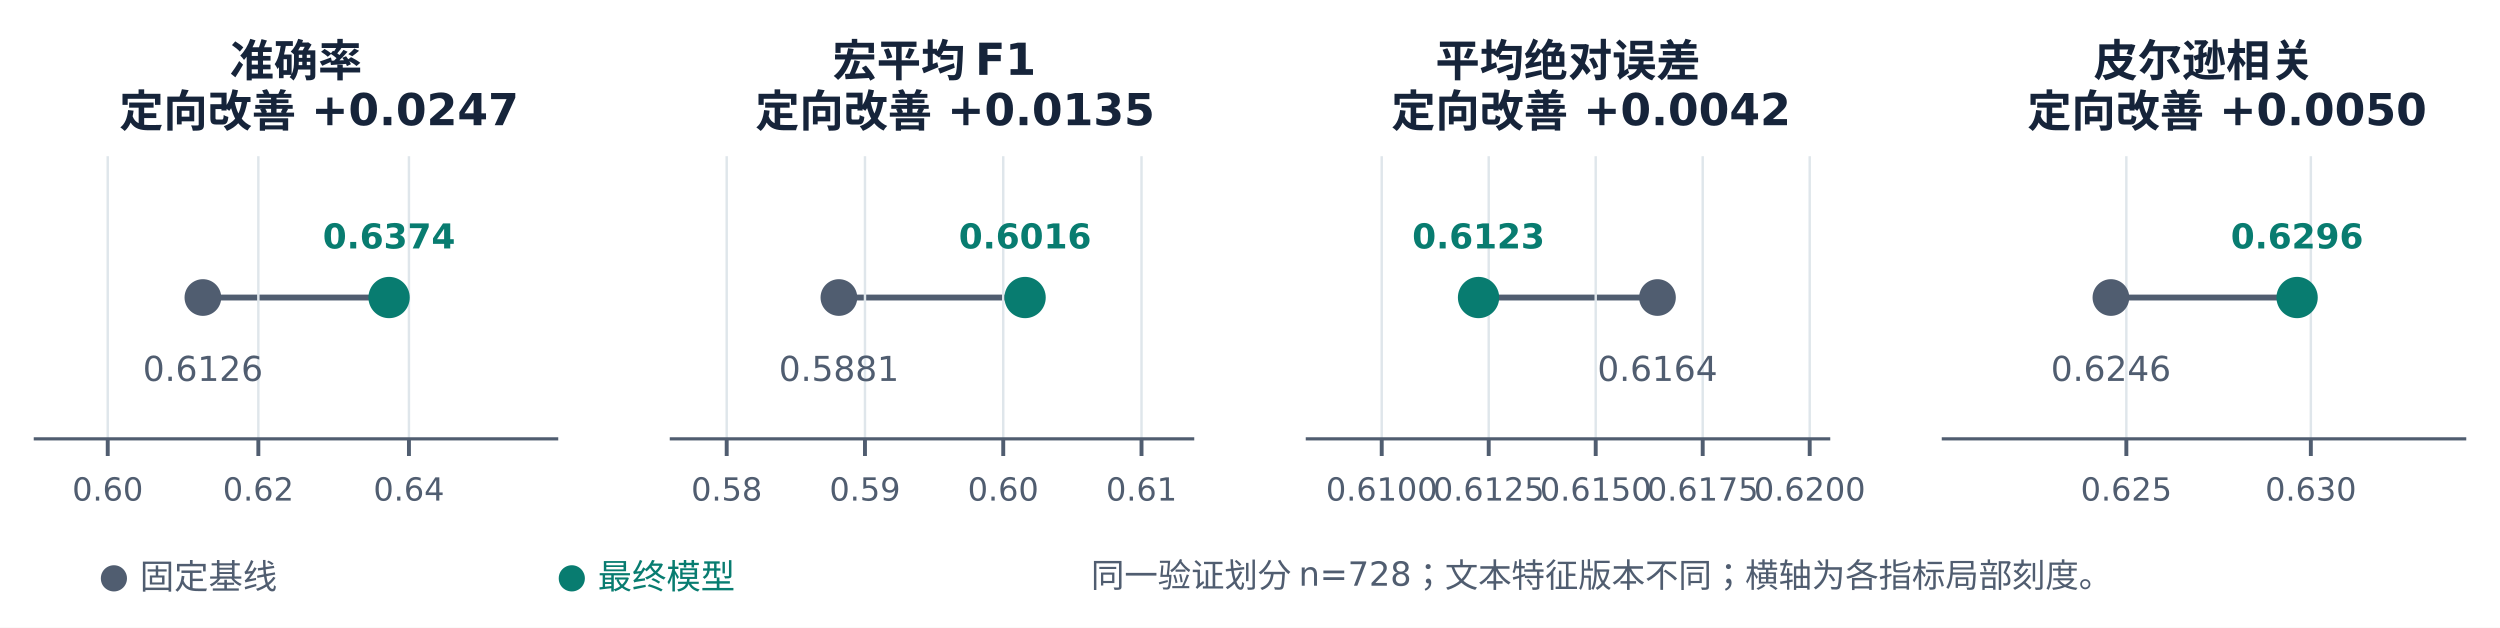
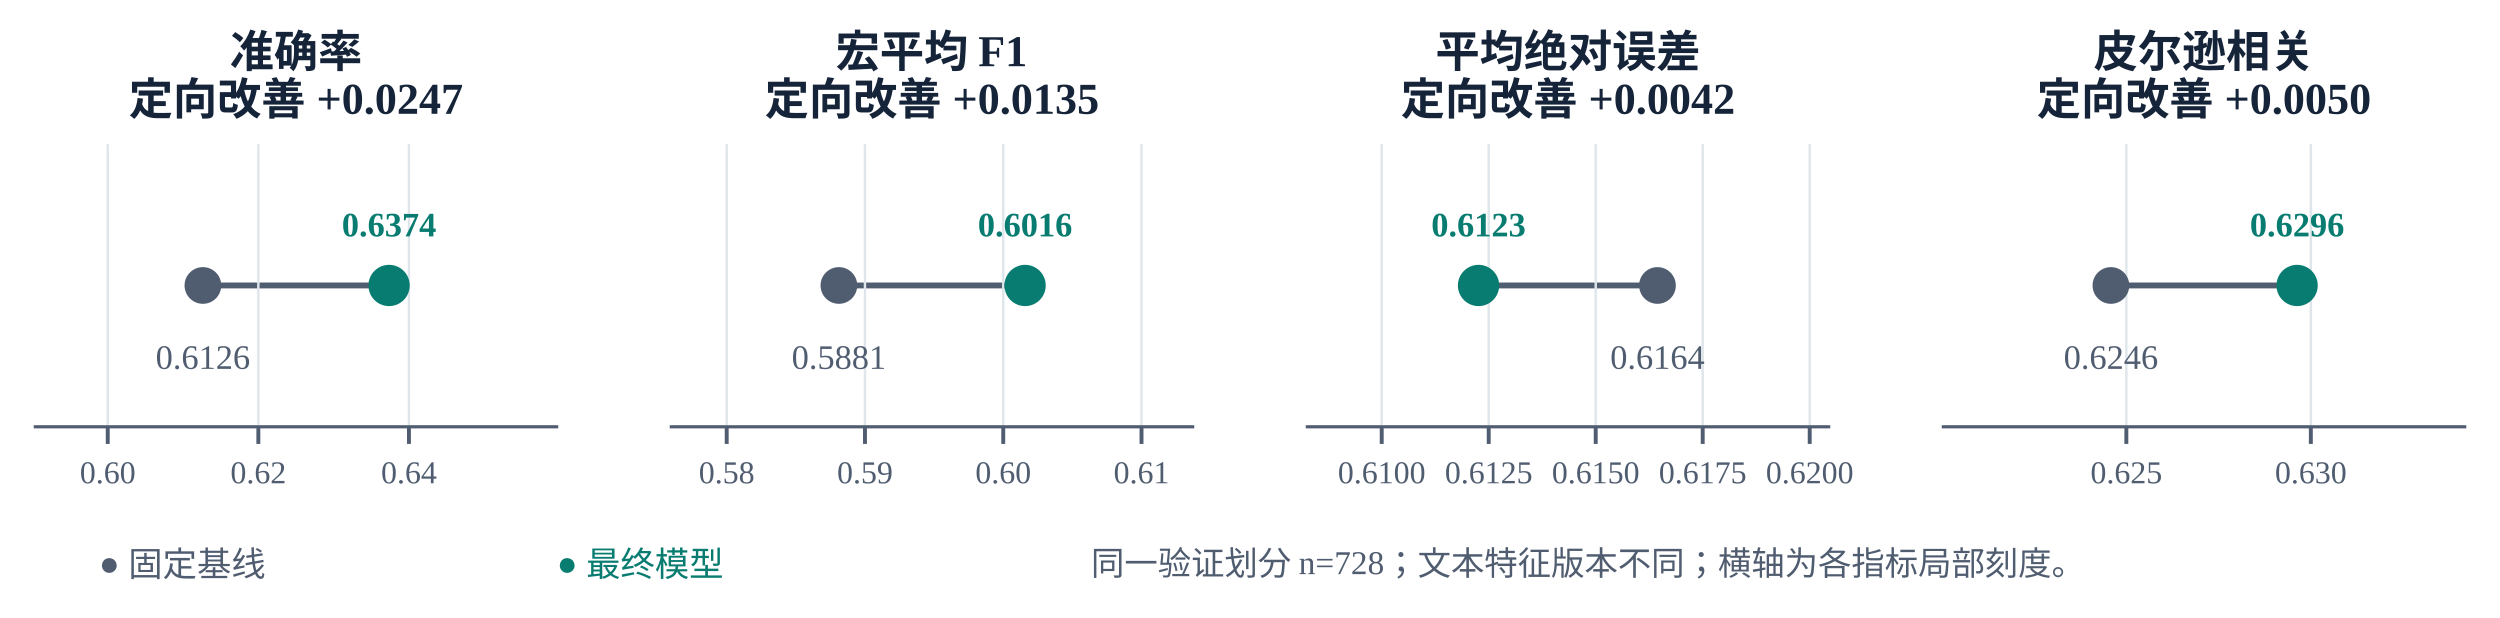
- <svg xmlns="http://www.w3.org/2000/svg" xmlns:xlink="http://www.w3.org/1999/xlink" width="509.472pt" height="127.909pt" viewBox="0 0 509.472 127.909" version="1.1">
+ <svg xmlns="http://www.w3.org/2000/svg" xmlns:xlink="http://www.w3.org/1999/xlink" width="509.472pt" height="125.912pt" viewBox="0 0 509.472 125.912" version="1.1">
  <defs>
    <style type="text/css">*{stroke-linejoin: round; stroke-linecap: butt}</style>
  </defs>
  <g id="figure_1">
    <g id="patch_1">
-       <path d="M 0 127.909 L 509.472 127.909 L 509.472 0 L 0 0 z " style="fill: #ffffff" />
+       <path d="M 0 125.912 L 509.472 125.912 L 509.472 0 L 0 0 z " style="fill: #ffffff" />
    </g>
    <g id="axes_1">
      <g id="patch_2">
-         <path d="M 7.2 89.433 L 113.439 89.433 L 113.439 31.833 L 7.2 31.833 z " style="fill: #ffffff" />
+         <path d="M 7.2 86.975 L 113.439 86.975 L 113.439 29.375 L 7.2 29.375 z " style="fill: #ffffff" />
      </g>
      <g id="line2d_1">
-         <path d="M 41.348 60.633 L 79.29 60.633 " clip-path="url(#p98c24058d7)" style="fill: none; stroke: #505d70; stroke-width: 1.2; stroke-linecap: square" />
+         <path d="M 41.348 58.175 L 79.29 58.175 " clip-path="url(#p6ba1c43efd)" style="fill: none; stroke: #505d70; stroke-width: 1.2; stroke-linecap: square" />
      </g>
      <g id="matplotlib.axis_1">
        <g id="xtick_1">
          <g id="line2d_2">
-             <path d="M 21.956 89.433 L 21.956 31.833 " clip-path="url(#p98c24058d7)" style="fill: none; stroke: #dfe6eb; stroke-width: 0.5; stroke-linecap: square" />
+             <path d="M 21.956 86.975 L 21.956 29.375 " clip-path="url(#p6ba1c43efd)" style="fill: none; stroke: #dfe6eb; stroke-width: 0.5; stroke-linecap: square" />
          </g>
          <g id="line2d_3">
            <defs>
-               <path id="m568f63916a" d="M 0 0 L 0 3.5 " style="stroke: #505d70; stroke-width: 0.8" />
+               <path id="m5e118d0ece" d="M 0 0 L 0 3.5 " style="stroke: #505d70; stroke-width: 0.8" />
            </defs>
            <g>
-               <use xlink:href="#m568f63916a" x="21.956" y="89.433" style="fill: #505d70; stroke: #505d70; stroke-width: 0.8" />
+               <use xlink:href="#m5e118d0ece" x="21.956" y="86.975" style="fill: #505d70; stroke: #505d70; stroke-width: 0.8" />
            </g>
          </g>
          <g id="text_1">
-             <text style="font-size: 6.5px; font-family: 'SimHei', 'Microsoft YaHei', 'DejaVu Sans', sans-serif; text-anchor: middle; fill: #505d70" x="21.956" y="102.019" transform="rotate(-0 21.95621 102.0187)">0.60</text>
+             <text style="fill: #505d70; font: 6.5px 'Times New Roman', 'SimHei'; text-anchor: middle" x="21.956" y="98.488" transform="rotate(-0 21.95621 98.48841)">0.60</text>
          </g>
        </g>
        <g id="xtick_2">
          <g id="line2d_4">
-             <path d="M 52.647 89.433 L 52.647 31.833 " clip-path="url(#p98c24058d7)" style="fill: none; stroke: #dfe6eb; stroke-width: 0.5; stroke-linecap: square" />
+             <path d="M 52.647 86.975 L 52.647 29.375 " clip-path="url(#p6ba1c43efd)" style="fill: none; stroke: #dfe6eb; stroke-width: 0.5; stroke-linecap: square" />
          </g>
          <g id="line2d_5">
            <g>
-               <use xlink:href="#m568f63916a" x="52.647" y="89.433" style="fill: #505d70; stroke: #505d70; stroke-width: 0.8" />
+               <use xlink:href="#m5e118d0ece" x="52.647" y="86.975" style="fill: #505d70; stroke: #505d70; stroke-width: 0.8" />
            </g>
          </g>
          <g id="text_2">
-             <text style="font-size: 6.5px; font-family: 'SimHei', 'Microsoft YaHei', 'DejaVu Sans', sans-serif; text-anchor: middle; fill: #505d70" x="52.647" y="102.019" transform="rotate(-0 52.64691 102.0187)">0.62</text>
+             <text style="fill: #505d70; font: 6.5px 'Times New Roman', 'SimHei'; text-anchor: middle" x="52.647" y="98.488" transform="rotate(-0 52.64691 98.48841)">0.62</text>
          </g>
        </g>
        <g id="xtick_3">
          <g id="line2d_6">
-             <path d="M 83.338 89.433 L 83.338 31.833 " clip-path="url(#p98c24058d7)" style="fill: none; stroke: #dfe6eb; stroke-width: 0.5; stroke-linecap: square" />
+             <path d="M 83.338 86.975 L 83.338 29.375 " clip-path="url(#p6ba1c43efd)" style="fill: none; stroke: #dfe6eb; stroke-width: 0.5; stroke-linecap: square" />
          </g>
          <g id="line2d_7">
            <g>
-               <use xlink:href="#m568f63916a" x="83.338" y="89.433" style="fill: #505d70; stroke: #505d70; stroke-width: 0.8" />
+               <use xlink:href="#m5e118d0ece" x="83.338" y="86.975" style="fill: #505d70; stroke: #505d70; stroke-width: 0.8" />
            </g>
          </g>
          <g id="text_3">
-             <text style="font-size: 6.5px; font-family: 'SimHei', 'Microsoft YaHei', 'DejaVu Sans', sans-serif; text-anchor: middle; fill: #505d70" x="83.338" y="102.019" transform="rotate(-0 83.33762 102.0187)">0.64</text>
+             <text style="fill: #505d70; font: 6.5px 'Times New Roman', 'SimHei'; text-anchor: middle" x="83.338" y="98.488" transform="rotate(-0 83.33762 98.48841)">0.64</text>
          </g>
        </g>
      </g>
      <g id="matplotlib.axis_2" />
      <g id="PathCollection_1">
-         <path d="M 41.348 63.873 C 42.207 63.873 43.032 63.532 43.639 62.924 C 44.247 62.316 44.589 61.492 44.589 60.633 C 44.589 59.773 44.247 58.949 43.639 58.342 C 43.032 57.734 42.207 57.392 41.348 57.392 C 40.489 57.392 39.664 57.734 39.057 58.342 C 38.449 58.949 38.108 59.773 38.108 60.633 C 38.108 61.492 38.449 62.316 39.057 62.924 C 39.664 63.532 40.489 63.873 41.348 63.873 z " clip-path="url(#p98c24058d7)" style="fill: #505d70; stroke: #505d70" />
-         <path d="M 79.29 64.341 C 80.274 64.341 81.217 63.95 81.913 63.255 C 82.608 62.559 82.999 61.616 82.999 60.633 C 82.999 59.649 82.608 58.706 81.913 58.011 C 81.217 57.315 80.274 56.925 79.29 56.925 C 78.307 56.925 77.364 57.315 76.668 58.011 C 75.973 58.706 75.582 59.649 75.582 60.633 C 75.582 61.616 75.973 62.559 76.668 63.255 C 77.364 63.95 78.307 64.341 79.29 64.341 z " clip-path="url(#p98c24058d7)" style="fill: #087c70; stroke: #087c70" />
+         <path d="M 41.348 61.415 C 42.207 61.415 43.032 61.074 43.639 60.466 C 44.247 59.859 44.589 59.034 44.589 58.175 C 44.589 57.316 44.247 56.491 43.639 55.884 C 43.032 55.276 42.207 54.935 41.348 54.935 C 40.489 54.935 39.664 55.276 39.057 55.884 C 38.449 56.491 38.108 57.316 38.108 58.175 C 38.108 59.034 38.449 59.859 39.057 60.466 C 39.664 61.074 40.489 61.415 41.348 61.415 z " clip-path="url(#p6ba1c43efd)" style="fill: #505d70; stroke: #505d70" />
+         <path d="M 79.29 61.883 C 80.274 61.883 81.217 61.492 81.913 60.797 C 82.608 60.102 82.999 59.158 82.999 58.175 C 82.999 57.192 82.608 56.248 81.913 55.553 C 81.217 54.858 80.274 54.467 79.29 54.467 C 78.307 54.467 77.364 54.858 76.668 55.553 C 75.973 56.248 75.582 57.192 75.582 58.175 C 75.582 59.158 75.973 60.102 76.668 60.797 C 77.364 61.492 78.307 61.883 79.29 61.883 z " clip-path="url(#p6ba1c43efd)" style="fill: #087c70; stroke: #087c70" />
      </g>
      <g id="patch_3">
-         <path d="M 7.2 89.433 L 113.439 89.433 " style="fill: none; stroke: #505d70; stroke-width: 0.65; stroke-linejoin: miter; stroke-linecap: square" />
+         <path d="M 7.2 86.975 L 113.439 86.975 " style="fill: none; stroke: #505d70; stroke-width: 0.65; stroke-linejoin: miter; stroke-linecap: square" />
      </g>
      <g id="text_4">
-         <text style="font-size: 7px; font-family: 'SimHei', 'Microsoft YaHei', 'DejaVu Sans', sans-serif; text-anchor: middle; fill: #505d70" x="41.348" y="77.633" transform="rotate(-0 41.34813 77.63281)">0.6126</text>
+         <text style="fill: #505d70; font: 7px 'Times New Roman', 'SimHei'; text-anchor: middle" x="41.348" y="75.175" transform="rotate(-0 41.34813 75.17497)">0.6126</text>
      </g>
      <g id="text_5">
-         <text style="font-weight: 700; font-size: 7px; font-family: 'SimHei', 'Microsoft YaHei', 'DejaVu Sans', sans-serif; text-anchor: middle; fill: #087c70" x="79.29" y="50.633" transform="rotate(-0 79.2905 50.63281)">0.6374</text>
+         <text style="fill: #087c70; font: 700 7px 'Times New Roman', 'SimHei'; text-anchor: middle" x="79.29" y="48.175" transform="rotate(-0 79.2905 48.17497)">0.6374</text>
      </g>
      <g id="text_6">
-         <text style="font-weight: 600; font-size: 9px; font-family: 'SimHei', 'Microsoft YaHei', 'DejaVu Sans', sans-serif; fill: #16243a" transform="translate(46.81931 15.56719)">准确率</text>
-         <text style="font-weight: 600; font-size: 9px; font-family: 'SimHei', 'Microsoft YaHei', 'DejaVu Sans', sans-serif; fill: #16243a" transform="translate(24.31931 25.83281)">定向改善 +0.0247</text>
+         <text style="fill: #16243a; font: 600 9px 'Times New Roman', 'SimHei'" transform="translate(46.81931 13.67719)">准确率</text>
+         <text style="fill: #16243a; font: 600 9px 'Times New Roman', 'SimHei'" transform="translate(26.25502 23.37497)">定向改善 +0.0247</text>
      </g>
    </g>
    <g id="axes_2">
      <g id="patch_4">
-         <path d="M 136.811 89.433 L 243.05 89.433 L 243.05 31.833 L 136.811 31.833 z " style="fill: #ffffff" />
+         <path d="M 136.811 86.975 L 243.05 86.975 L 243.05 29.375 L 136.811 29.375 z " style="fill: #ffffff" />
      </g>
      <g id="line2d_8">
-         <path d="M 170.959 60.633 L 208.902 60.633 " clip-path="url(#pc2d21240e8)" style="fill: none; stroke: #505d70; stroke-width: 1.2; stroke-linecap: square" />
+         <path d="M 170.959 58.175 L 208.902 58.175 " clip-path="url(#p8b404e1710)" style="fill: none; stroke: #505d70; stroke-width: 1.2; stroke-linecap: square" />
      </g>
      <g id="matplotlib.axis_3">
        <g id="xtick_4">
          <g id="line2d_9">
-             <path d="M 148.093 89.433 L 148.093 31.833 " clip-path="url(#pc2d21240e8)" style="fill: none; stroke: #dfe6eb; stroke-width: 0.5; stroke-linecap: square" />
+             <path d="M 148.093 86.975 L 148.093 29.375 " clip-path="url(#p8b404e1710)" style="fill: none; stroke: #dfe6eb; stroke-width: 0.5; stroke-linecap: square" />
          </g>
          <g id="line2d_10">
            <g>
-               <use xlink:href="#m568f63916a" x="148.093" y="89.433" style="fill: #505d70; stroke: #505d70; stroke-width: 0.8" />
+               <use xlink:href="#m5e118d0ece" x="148.093" y="86.975" style="fill: #505d70; stroke: #505d70; stroke-width: 0.8" />
            </g>
          </g>
          <g id="text_7">
-             <text style="font-size: 6.5px; font-family: 'SimHei', 'Microsoft YaHei', 'DejaVu Sans', sans-serif; text-anchor: middle; fill: #505d70" x="148.093" y="102.019" transform="rotate(-0 148.0929 102.0187)">0.58</text>
+             <text style="fill: #505d70; font: 6.5px 'Times New Roman', 'SimHei'; text-anchor: middle" x="148.093" y="98.488" transform="rotate(-0 148.0929 98.48841)">0.58</text>
          </g>
        </g>
        <g id="xtick_5">
          <g id="line2d_11">
-             <path d="M 176.271 89.433 L 176.271 31.833 " clip-path="url(#pc2d21240e8)" style="fill: none; stroke: #dfe6eb; stroke-width: 0.5; stroke-linecap: square" />
+             <path d="M 176.271 86.975 L 176.271 29.375 " clip-path="url(#p8b404e1710)" style="fill: none; stroke: #dfe6eb; stroke-width: 0.5; stroke-linecap: square" />
          </g>
          <g id="line2d_12">
            <g>
-               <use xlink:href="#m568f63916a" x="176.271" y="89.433" style="fill: #505d70; stroke: #505d70; stroke-width: 0.8" />
+               <use xlink:href="#m5e118d0ece" x="176.271" y="86.975" style="fill: #505d70; stroke: #505d70; stroke-width: 0.8" />
            </g>
          </g>
          <g id="text_8">
-             <text style="font-size: 6.5px; font-family: 'SimHei', 'Microsoft YaHei', 'DejaVu Sans', sans-serif; text-anchor: middle; fill: #505d70" x="176.271" y="102.019" transform="rotate(-0 176.2708 102.0187)">0.59</text>
+             <text style="fill: #505d70; font: 6.5px 'Times New Roman', 'SimHei'; text-anchor: middle" x="176.271" y="98.488" transform="rotate(-0 176.2708 98.48841)">0.59</text>
          </g>
        </g>
        <g id="xtick_6">
          <g id="line2d_13">
-             <path d="M 204.449 89.433 L 204.449 31.833 " clip-path="url(#pc2d21240e8)" style="fill: none; stroke: #dfe6eb; stroke-width: 0.5; stroke-linecap: square" />
+             <path d="M 204.449 86.975 L 204.449 29.375 " clip-path="url(#p8b404e1710)" style="fill: none; stroke: #dfe6eb; stroke-width: 0.5; stroke-linecap: square" />
          </g>
          <g id="line2d_14">
            <g>
-               <use xlink:href="#m568f63916a" x="204.449" y="89.433" style="fill: #505d70; stroke: #505d70; stroke-width: 0.8" />
+               <use xlink:href="#m5e118d0ece" x="204.449" y="86.975" style="fill: #505d70; stroke: #505d70; stroke-width: 0.8" />
            </g>
          </g>
          <g id="text_9">
-             <text style="font-size: 6.5px; font-family: 'SimHei', 'Microsoft YaHei', 'DejaVu Sans', sans-serif; text-anchor: middle; fill: #505d70" x="204.449" y="102.019" transform="rotate(-0 204.4487 102.0187)">0.60</text>
+             <text style="fill: #505d70; font: 6.5px 'Times New Roman', 'SimHei'; text-anchor: middle" x="204.449" y="98.488" transform="rotate(-0 204.4487 98.48841)">0.60</text>
          </g>
        </g>
        <g id="xtick_7">
          <g id="line2d_15">
-             <path d="M 232.627 89.433 L 232.627 31.833 " clip-path="url(#pc2d21240e8)" style="fill: none; stroke: #dfe6eb; stroke-width: 0.5; stroke-linecap: square" />
+             <path d="M 232.627 86.975 L 232.627 29.375 " clip-path="url(#p8b404e1710)" style="fill: none; stroke: #dfe6eb; stroke-width: 0.5; stroke-linecap: square" />
          </g>
          <g id="line2d_16">
            <g>
-               <use xlink:href="#m568f63916a" x="232.627" y="89.433" style="fill: #505d70; stroke: #505d70; stroke-width: 0.8" />
+               <use xlink:href="#m5e118d0ece" x="232.627" y="86.975" style="fill: #505d70; stroke: #505d70; stroke-width: 0.8" />
            </g>
          </g>
          <g id="text_10">
-             <text style="font-size: 6.5px; font-family: 'SimHei', 'Microsoft YaHei', 'DejaVu Sans', sans-serif; text-anchor: middle; fill: #505d70" x="232.627" y="102.019" transform="rotate(-0 232.6266 102.0187)">0.61</text>
+             <text style="fill: #505d70; font: 6.5px 'Times New Roman', 'SimHei'; text-anchor: middle" x="232.627" y="98.488" transform="rotate(-0 232.6266 98.48841)">0.61</text>
          </g>
        </g>
      </g>
      <g id="matplotlib.axis_4" />
      <g id="PathCollection_2">
-         <path d="M 170.959 63.873 C 171.819 63.873 172.643 63.532 173.251 62.924 C 173.858 62.316 174.2 61.492 174.2 60.633 C 174.2 59.773 173.858 58.949 173.251 58.342 C 172.643 57.734 171.819 57.392 170.959 57.392 C 170.1 57.392 169.276 57.734 168.668 58.342 C 168.06 58.949 167.719 59.773 167.719 60.633 C 167.719 61.492 168.06 62.316 168.668 62.924 C 169.276 63.532 170.1 63.873 170.959 63.873 z " clip-path="url(#pc2d21240e8)" style="fill: #505d70; stroke: #505d70" />
-         <path d="M 208.902 64.341 C 209.885 64.341 210.828 63.95 211.524 63.255 C 212.219 62.559 212.61 61.616 212.61 60.633 C 212.61 59.649 212.219 58.706 211.524 58.011 C 210.828 57.315 209.885 56.925 208.902 56.925 C 207.918 56.925 206.975 57.315 206.28 58.011 C 205.584 58.706 205.194 59.649 205.194 60.633 C 205.194 61.616 205.584 62.559 206.28 63.255 C 206.975 63.95 207.918 64.341 208.902 64.341 z " clip-path="url(#pc2d21240e8)" style="fill: #087c70; stroke: #087c70" />
+         <path d="M 170.959 61.415 C 171.819 61.415 172.643 61.074 173.251 60.466 C 173.858 59.859 174.2 59.034 174.2 58.175 C 174.2 57.316 173.858 56.491 173.251 55.884 C 172.643 55.276 171.819 54.935 170.959 54.935 C 170.1 54.935 169.276 55.276 168.668 55.884 C 168.06 56.491 167.719 57.316 167.719 58.175 C 167.719 59.034 168.06 59.859 168.668 60.466 C 169.276 61.074 170.1 61.415 170.959 61.415 z " clip-path="url(#p8b404e1710)" style="fill: #505d70; stroke: #505d70" />
+         <path d="M 208.902 61.883 C 209.885 61.883 210.828 61.492 211.524 60.797 C 212.219 60.102 212.61 59.158 212.61 58.175 C 212.61 57.192 212.219 56.248 211.524 55.553 C 210.828 54.858 209.885 54.467 208.902 54.467 C 207.918 54.467 206.975 54.858 206.28 55.553 C 205.584 56.248 205.194 57.192 205.194 58.175 C 205.194 59.158 205.584 60.102 206.28 60.797 C 206.975 61.492 207.918 61.883 208.902 61.883 z " clip-path="url(#p8b404e1710)" style="fill: #087c70; stroke: #087c70" />
      </g>
      <g id="patch_5">
-         <path d="M 136.811 89.433 L 243.05 89.433 " style="fill: none; stroke: #505d70; stroke-width: 0.65; stroke-linejoin: miter; stroke-linecap: square" />
+         <path d="M 136.811 86.975 L 243.05 86.975 " style="fill: none; stroke: #505d70; stroke-width: 0.65; stroke-linejoin: miter; stroke-linecap: square" />
      </g>
      <g id="text_11">
-         <text style="font-size: 7px; font-family: 'SimHei', 'Microsoft YaHei', 'DejaVu Sans', sans-serif; text-anchor: middle; fill: #505d70" x="170.959" y="77.633" transform="rotate(-0 170.9593 77.63281)">0.5881</text>
+         <text style="fill: #505d70; font: 7px 'Times New Roman', 'SimHei'; text-anchor: middle" x="170.959" y="75.175" transform="rotate(-0 170.9593 75.17497)">0.5881</text>
      </g>
      <g id="text_12">
-         <text style="font-weight: 700; font-size: 7px; font-family: 'SimHei', 'Microsoft YaHei', 'DejaVu Sans', sans-serif; text-anchor: middle; fill: #087c70" x="208.902" y="50.633" transform="rotate(-0 208.9016 50.63281)">0.6016</text>
+         <text style="fill: #087c70; font: 700 7px 'Times New Roman', 'SimHei'; text-anchor: middle" x="208.902" y="48.175" transform="rotate(-0 208.9016 48.17497)">0.6016</text>
      </g>
      <g id="text_13">
-         <text style="font-weight: 600; font-size: 9px; font-family: 'SimHei', 'Microsoft YaHei', 'DejaVu Sans', sans-serif; fill: #16243a" transform="translate(169.6804 15.56719)">宏平均 F1</text>
-         <text style="font-weight: 600; font-size: 9px; font-family: 'SimHei', 'Microsoft YaHei', 'DejaVu Sans', sans-serif; fill: #16243a" transform="translate(153.9304 25.83281)">定向改善 +0.0135</text>
+         <text style="fill: #16243a; font: 600 9px 'Times New Roman', 'SimHei'" transform="translate(170.3069 13.67719)">宏平均 F1</text>
+         <text style="fill: #16243a; font: 600 9px 'Times New Roman', 'SimHei'" transform="translate(155.8661 23.37497)">定向改善 +0.0135</text>
      </g>
    </g>
    <g id="axes_3">
      <g id="patch_6">
-         <path d="M 266.422 89.433 L 372.661 89.433 L 372.661 31.833 L 266.422 31.833 z " style="fill: #ffffff" />
+         <path d="M 266.422 86.975 L 372.661 86.975 L 372.661 29.375 L 266.422 29.375 z " style="fill: #ffffff" />
      </g>
      <g id="line2d_17">
-         <path d="M 337.773 60.633 L 301.31 60.633 " clip-path="url(#p12ac90366c)" style="fill: none; stroke: #505d70; stroke-width: 1.2; stroke-linecap: square" />
+         <path d="M 337.773 58.175 L 301.31 58.175 " clip-path="url(#pc5a9b4fb50)" style="fill: none; stroke: #505d70; stroke-width: 1.2; stroke-linecap: square" />
      </g>
      <g id="matplotlib.axis_5">
        <g id="xtick_8">
          <g id="line2d_18">
-             <path d="M 281.579 89.433 L 281.579 31.833 " clip-path="url(#p12ac90366c)" style="fill: none; stroke: #dfe6eb; stroke-width: 0.5; stroke-linecap: square" />
+             <path d="M 281.579 86.975 L 281.579 29.375 " clip-path="url(#pc5a9b4fb50)" style="fill: none; stroke: #dfe6eb; stroke-width: 0.5; stroke-linecap: square" />
          </g>
          <g id="line2d_19">
            <g>
-               <use xlink:href="#m568f63916a" x="281.579" y="89.433" style="fill: #505d70; stroke: #505d70; stroke-width: 0.8" />
+               <use xlink:href="#m5e118d0ece" x="281.579" y="86.975" style="fill: #505d70; stroke: #505d70; stroke-width: 0.8" />
            </g>
          </g>
          <g id="text_14">
-             <text style="font-size: 6.5px; font-family: 'SimHei', 'Microsoft YaHei', 'DejaVu Sans', sans-serif; text-anchor: middle; fill: #505d70" x="281.579" y="102.019" transform="rotate(-0 281.5787 102.0187)">0.6100</text>
+             <text style="fill: #505d70; font: 6.5px 'Times New Roman', 'SimHei'; text-anchor: middle" x="281.579" y="98.488" transform="rotate(-0 281.5787 98.48841)">0.6100</text>
          </g>
        </g>
        <g id="xtick_9">
          <g id="line2d_20">
-             <path d="M 303.383 89.433 L 303.383 31.833 " clip-path="url(#p12ac90366c)" style="fill: none; stroke: #dfe6eb; stroke-width: 0.5; stroke-linecap: square" />
+             <path d="M 303.383 86.975 L 303.383 29.375 " clip-path="url(#pc5a9b4fb50)" style="fill: none; stroke: #dfe6eb; stroke-width: 0.5; stroke-linecap: square" />
          </g>
          <g id="line2d_21">
            <g>
-               <use xlink:href="#m568f63916a" x="303.383" y="89.433" style="fill: #505d70; stroke: #505d70; stroke-width: 0.8" />
+               <use xlink:href="#m5e118d0ece" x="303.383" y="86.975" style="fill: #505d70; stroke: #505d70; stroke-width: 0.8" />
            </g>
          </g>
          <g id="text_15">
-             <text style="font-size: 6.5px; font-family: 'SimHei', 'Microsoft YaHei', 'DejaVu Sans', sans-serif; text-anchor: middle; fill: #505d70" x="303.383" y="102.019" transform="rotate(-0 303.3833 102.0187)">0.6125</text>
+             <text style="fill: #505d70; font: 6.5px 'Times New Roman', 'SimHei'; text-anchor: middle" x="303.383" y="98.488" transform="rotate(-0 303.3833 98.48841)">0.6125</text>
          </g>
        </g>
        <g id="xtick_10">
          <g id="line2d_22">
-             <path d="M 325.188 89.433 L 325.188 31.833 " clip-path="url(#p12ac90366c)" style="fill: none; stroke: #dfe6eb; stroke-width: 0.5; stroke-linecap: square" />
+             <path d="M 325.188 86.975 L 325.188 29.375 " clip-path="url(#pc5a9b4fb50)" style="fill: none; stroke: #dfe6eb; stroke-width: 0.5; stroke-linecap: square" />
          </g>
          <g id="line2d_23">
            <g>
-               <use xlink:href="#m568f63916a" x="325.188" y="89.433" style="fill: #505d70; stroke: #505d70; stroke-width: 0.8" />
+               <use xlink:href="#m5e118d0ece" x="325.188" y="86.975" style="fill: #505d70; stroke: #505d70; stroke-width: 0.8" />
            </g>
          </g>
          <g id="text_16">
-             <text style="font-size: 6.5px; font-family: 'SimHei', 'Microsoft YaHei', 'DejaVu Sans', sans-serif; text-anchor: middle; fill: #505d70" x="325.188" y="102.019" transform="rotate(-0 325.1879 102.0187)">0.6150</text>
+             <text style="fill: #505d70; font: 6.5px 'Times New Roman', 'SimHei'; text-anchor: middle" x="325.188" y="98.488" transform="rotate(-0 325.1879 98.48841)">0.6150</text>
          </g>
        </g>
        <g id="xtick_11">
          <g id="line2d_24">
-             <path d="M 346.992 89.433 L 346.992 31.833 " clip-path="url(#p12ac90366c)" style="fill: none; stroke: #dfe6eb; stroke-width: 0.5; stroke-linecap: square" />
+             <path d="M 346.992 86.975 L 346.992 29.375 " clip-path="url(#pc5a9b4fb50)" style="fill: none; stroke: #dfe6eb; stroke-width: 0.5; stroke-linecap: square" />
          </g>
          <g id="line2d_25">
            <g>
-               <use xlink:href="#m568f63916a" x="346.992" y="89.433" style="fill: #505d70; stroke: #505d70; stroke-width: 0.8" />
+               <use xlink:href="#m5e118d0ece" x="346.992" y="86.975" style="fill: #505d70; stroke: #505d70; stroke-width: 0.8" />
            </g>
          </g>
          <g id="text_17">
-             <text style="font-size: 6.5px; font-family: 'SimHei', 'Microsoft YaHei', 'DejaVu Sans', sans-serif; text-anchor: middle; fill: #505d70" x="346.992" y="102.019" transform="rotate(-0 346.9925 102.0187)">0.6175</text>
+             <text style="fill: #505d70; font: 6.5px 'Times New Roman', 'SimHei'; text-anchor: middle" x="346.992" y="98.488" transform="rotate(-0 346.9925 98.48841)">0.6175</text>
          </g>
        </g>
        <g id="xtick_12">
          <g id="line2d_26">
-             <path d="M 368.797 89.433 L 368.797 31.833 " clip-path="url(#p12ac90366c)" style="fill: none; stroke: #dfe6eb; stroke-width: 0.5; stroke-linecap: square" />
+             <path d="M 368.797 86.975 L 368.797 29.375 " clip-path="url(#pc5a9b4fb50)" style="fill: none; stroke: #dfe6eb; stroke-width: 0.5; stroke-linecap: square" />
          </g>
          <g id="line2d_27">
            <g>
-               <use xlink:href="#m568f63916a" x="368.797" y="89.433" style="fill: #505d70; stroke: #505d70; stroke-width: 0.8" />
+               <use xlink:href="#m5e118d0ece" x="368.797" y="86.975" style="fill: #505d70; stroke: #505d70; stroke-width: 0.8" />
            </g>
          </g>
          <g id="text_18">
-             <text style="font-size: 6.5px; font-family: 'SimHei', 'Microsoft YaHei', 'DejaVu Sans', sans-serif; text-anchor: middle; fill: #505d70" x="368.797" y="102.019" transform="rotate(-0 368.7971 102.0187)">0.6200</text>
+             <text style="fill: #505d70; font: 6.5px 'Times New Roman', 'SimHei'; text-anchor: middle" x="368.797" y="98.488" transform="rotate(-0 368.7971 98.48841)">0.6200</text>
          </g>
        </g>
      </g>
      <g id="matplotlib.axis_6" />
      <g id="PathCollection_3">
-         <path d="M 337.773 63.873 C 338.633 63.873 339.457 63.532 340.065 62.924 C 340.672 62.316 341.014 61.492 341.014 60.633 C 341.014 59.773 340.672 58.949 340.065 58.342 C 339.457 57.734 338.633 57.392 337.773 57.392 C 336.914 57.392 336.09 57.734 335.482 58.342 C 334.875 58.949 334.533 59.773 334.533 60.633 C 334.533 61.492 334.875 62.316 335.482 62.924 C 336.09 63.532 336.914 63.873 337.773 63.873 z " clip-path="url(#p12ac90366c)" style="fill: #505d70; stroke: #505d70" />
-         <path d="M 301.31 64.341 C 302.293 64.341 303.236 63.95 303.932 63.255 C 304.627 62.559 305.018 61.616 305.018 60.633 C 305.018 59.649 304.627 58.706 303.932 58.011 C 303.236 57.315 302.293 56.925 301.31 56.925 C 300.326 56.925 299.383 57.315 298.688 58.011 C 297.992 58.706 297.602 59.649 297.602 60.633 C 297.602 61.616 297.992 62.559 298.688 63.255 C 299.383 63.95 300.326 64.341 301.31 64.341 z " clip-path="url(#p12ac90366c)" style="fill: #087c70; stroke: #087c70" />
+         <path d="M 337.773 61.415 C 338.633 61.415 339.457 61.074 340.065 60.466 C 340.672 59.859 341.014 59.034 341.014 58.175 C 341.014 57.316 340.672 56.491 340.065 55.884 C 339.457 55.276 338.633 54.935 337.773 54.935 C 336.914 54.935 336.09 55.276 335.482 55.884 C 334.875 56.491 334.533 57.316 334.533 58.175 C 334.533 59.034 334.875 59.859 335.482 60.466 C 336.09 61.074 336.914 61.415 337.773 61.415 z " clip-path="url(#pc5a9b4fb50)" style="fill: #505d70; stroke: #505d70" />
+         <path d="M 301.31 61.883 C 302.293 61.883 303.236 61.492 303.932 60.797 C 304.627 60.102 305.018 59.158 305.018 58.175 C 305.018 57.192 304.627 56.248 303.932 55.553 C 303.236 54.858 302.293 54.467 301.31 54.467 C 300.326 54.467 299.383 54.858 298.688 55.553 C 297.992 56.248 297.602 57.192 297.602 58.175 C 297.602 59.158 297.992 60.102 298.688 60.797 C 299.383 61.492 300.326 61.883 301.31 61.883 z " clip-path="url(#pc5a9b4fb50)" style="fill: #087c70; stroke: #087c70" />
      </g>
      <g id="patch_7">
-         <path d="M 266.422 89.433 L 372.661 89.433 " style="fill: none; stroke: #505d70; stroke-width: 0.65; stroke-linejoin: miter; stroke-linecap: square" />
+         <path d="M 266.422 86.975 L 372.661 86.975 " style="fill: none; stroke: #505d70; stroke-width: 0.65; stroke-linejoin: miter; stroke-linecap: square" />
      </g>
      <g id="text_19">
-         <text style="font-size: 7px; font-family: 'SimHei', 'Microsoft YaHei', 'DejaVu Sans', sans-serif; text-anchor: middle; fill: #505d70" x="337.773" y="77.633" transform="rotate(-0 337.7735 77.63281)">0.6164</text>
+         <text style="fill: #505d70; font: 7px 'Times New Roman', 'SimHei'; text-anchor: middle" x="337.773" y="75.175" transform="rotate(-0 337.7735 75.17497)">0.6164</text>
      </g>
      <g id="text_20">
-         <text style="font-weight: 700; font-size: 7px; font-family: 'SimHei', 'Microsoft YaHei', 'DejaVu Sans', sans-serif; text-anchor: middle; fill: #087c70" x="301.31" y="50.633" transform="rotate(-0 301.3096 50.63281)">0.6123</text>
+         <text style="fill: #087c70; font: 700 7px 'Times New Roman', 'SimHei'; text-anchor: middle" x="301.31" y="48.175" transform="rotate(-0 301.3096 48.17497)">0.6123</text>
      </g>
      <g id="text_21">
-         <text style="font-weight: 600; font-size: 9px; font-family: 'SimHei', 'Microsoft YaHei', 'DejaVu Sans', sans-serif; fill: #16243a" transform="translate(292.5416 15.56719)">平均绝对误差</text>
-         <text style="font-weight: 600; font-size: 9px; font-family: 'SimHei', 'Microsoft YaHei', 'DejaVu Sans', sans-serif; fill: #16243a" transform="translate(283.5416 25.83281)">定向改善 +0.0042</text>
+         <text style="fill: #16243a; font: 600 9px 'Times New Roman', 'SimHei'" transform="translate(292.5416 13.67719)">平均绝对误差</text>
+         <text style="fill: #16243a; font: 600 9px 'Times New Roman', 'SimHei'" transform="translate(285.4773 23.37497)">定向改善 +0.0042</text>
      </g>
    </g>
    <g id="axes_4">
      <g id="patch_8">
-         <path d="M 396.033 89.433 L 502.272 89.433 L 502.272 31.833 L 396.033 31.833 z " style="fill: #ffffff" />
+         <path d="M 396.033 86.975 L 502.272 86.975 L 502.272 29.375 L 396.033 29.375 z " style="fill: #ffffff" />
      </g>
      <g id="line2d_28">
-         <path d="M 430.182 60.633 L 468.124 60.633 " clip-path="url(#pf46af7a17d)" style="fill: none; stroke: #505d70; stroke-width: 1.2; stroke-linecap: square" />
+         <path d="M 430.182 58.175 L 468.124 58.175 " clip-path="url(#pa382dd4f9d)" style="fill: none; stroke: #505d70; stroke-width: 1.2; stroke-linecap: square" />
      </g>
      <g id="matplotlib.axis_7">
        <g id="xtick_13">
          <g id="line2d_29">
-             <path d="M 433.325 89.433 L 433.325 31.833 " clip-path="url(#pf46af7a17d)" style="fill: none; stroke: #dfe6eb; stroke-width: 0.5; stroke-linecap: square" />
+             <path d="M 433.325 86.975 L 433.325 29.375 " clip-path="url(#pa382dd4f9d)" style="fill: none; stroke: #dfe6eb; stroke-width: 0.5; stroke-linecap: square" />
          </g>
          <g id="line2d_30">
            <g>
-               <use xlink:href="#m568f63916a" x="433.325" y="89.433" style="fill: #505d70; stroke: #505d70; stroke-width: 0.8" />
+               <use xlink:href="#m5e118d0ece" x="433.325" y="86.975" style="fill: #505d70; stroke: #505d70; stroke-width: 0.8" />
            </g>
          </g>
          <g id="text_22">
-             <text style="font-size: 6.5px; font-family: 'SimHei', 'Microsoft YaHei', 'DejaVu Sans', sans-serif; text-anchor: middle; fill: #505d70" x="433.325" y="102.019" transform="rotate(-0 433.3248 102.0187)">0.625</text>
+             <text style="fill: #505d70; font: 6.5px 'Times New Roman', 'SimHei'; text-anchor: middle" x="433.325" y="98.488" transform="rotate(-0 433.3248 98.48841)">0.625</text>
          </g>
        </g>
        <g id="xtick_14">
          <g id="line2d_31">
-             <path d="M 470.923 89.433 L 470.923 31.833 " clip-path="url(#pf46af7a17d)" style="fill: none; stroke: #dfe6eb; stroke-width: 0.5; stroke-linecap: square" />
+             <path d="M 470.923 86.975 L 470.923 29.375 " clip-path="url(#pa382dd4f9d)" style="fill: none; stroke: #dfe6eb; stroke-width: 0.5; stroke-linecap: square" />
          </g>
          <g id="line2d_32">
            <g>
-               <use xlink:href="#m568f63916a" x="470.923" y="89.433" style="fill: #505d70; stroke: #505d70; stroke-width: 0.8" />
+               <use xlink:href="#m5e118d0ece" x="470.923" y="86.975" style="fill: #505d70; stroke: #505d70; stroke-width: 0.8" />
            </g>
          </g>
          <g id="text_23">
-             <text style="font-size: 6.5px; font-family: 'SimHei', 'Microsoft YaHei', 'DejaVu Sans', sans-serif; text-anchor: middle; fill: #505d70" x="470.923" y="102.019" transform="rotate(-0 470.9234 102.0187)">0.630</text>
+             <text style="fill: #505d70; font: 6.5px 'Times New Roman', 'SimHei'; text-anchor: middle" x="470.923" y="98.488" transform="rotate(-0 470.9234 98.48841)">0.630</text>
          </g>
        </g>
      </g>
      <g id="matplotlib.axis_8" />
      <g id="PathCollection_4">
-         <path d="M 430.182 63.873 C 431.041 63.873 431.865 63.532 432.473 62.924 C 433.08 62.316 433.422 61.492 433.422 60.633 C 433.422 59.773 433.08 58.949 432.473 58.342 C 431.865 57.734 431.041 57.392 430.182 57.392 C 429.322 57.392 428.498 57.734 427.89 58.342 C 427.283 58.949 426.941 59.773 426.941 60.633 C 426.941 61.492 427.283 62.316 427.89 62.924 C 428.498 63.532 429.322 63.873 430.182 63.873 z " clip-path="url(#pf46af7a17d)" style="fill: #505d70; stroke: #505d70" />
-         <path d="M 468.124 64.341 C 469.107 64.341 470.051 63.95 470.746 63.255 C 471.441 62.559 471.832 61.616 471.832 60.633 C 471.832 59.649 471.441 58.706 470.746 58.011 C 470.051 57.315 469.107 56.925 468.124 56.925 C 467.14 56.925 466.197 57.315 465.502 58.011 C 464.806 58.706 464.416 59.649 464.416 60.633 C 464.416 61.616 464.806 62.559 465.502 63.255 C 466.197 63.95 467.14 64.341 468.124 64.341 z " clip-path="url(#pf46af7a17d)" style="fill: #087c70; stroke: #087c70" />
+         <path d="M 430.182 61.415 C 431.041 61.415 431.865 61.074 432.473 60.466 C 433.08 59.859 433.422 59.034 433.422 58.175 C 433.422 57.316 433.08 56.491 432.473 55.884 C 431.865 55.276 431.041 54.935 430.182 54.935 C 429.322 54.935 428.498 55.276 427.89 55.884 C 427.283 56.491 426.941 57.316 426.941 58.175 C 426.941 59.034 427.283 59.859 427.89 60.466 C 428.498 61.074 429.322 61.415 430.182 61.415 z " clip-path="url(#pa382dd4f9d)" style="fill: #505d70; stroke: #505d70" />
+         <path d="M 468.124 61.883 C 469.107 61.883 470.051 61.492 470.746 60.797 C 471.441 60.102 471.832 59.158 471.832 58.175 C 471.832 57.192 471.441 56.248 470.746 55.553 C 470.051 54.858 469.107 54.467 468.124 54.467 C 467.14 54.467 466.197 54.858 465.502 55.553 C 464.806 56.248 464.416 57.192 464.416 58.175 C 464.416 59.158 464.806 60.102 465.502 60.797 C 466.197 61.492 467.14 61.883 468.124 61.883 z " clip-path="url(#pa382dd4f9d)" style="fill: #087c70; stroke: #087c70" />
      </g>
      <g id="patch_9">
-         <path d="M 396.033 89.433 L 502.272 89.433 " style="fill: none; stroke: #505d70; stroke-width: 0.65; stroke-linejoin: miter; stroke-linecap: square" />
+         <path d="M 396.033 86.975 L 502.272 86.975 " style="fill: none; stroke: #505d70; stroke-width: 0.65; stroke-linejoin: miter; stroke-linecap: square" />
      </g>
      <g id="text_24">
-         <text style="font-size: 7px; font-family: 'SimHei', 'Microsoft YaHei', 'DejaVu Sans', sans-serif; text-anchor: middle; fill: #505d70" x="430.182" y="77.633" transform="rotate(-0 430.1815 77.63281)">0.6246</text>
+         <text style="fill: #505d70; font: 7px 'Times New Roman', 'SimHei'; text-anchor: middle" x="430.182" y="75.175" transform="rotate(-0 430.1815 75.17497)">0.6246</text>
      </g>
      <g id="text_25">
-         <text style="font-weight: 700; font-size: 7px; font-family: 'SimHei', 'Microsoft YaHei', 'DejaVu Sans', sans-serif; text-anchor: middle; fill: #087c70" x="468.124" y="50.633" transform="rotate(-0 468.1239 50.63281)">0.6296</text>
+         <text style="fill: #087c70; font: 700 7px 'Times New Roman', 'SimHei'; text-anchor: middle" x="468.124" y="48.175" transform="rotate(-0 468.1239 48.17497)">0.6296</text>
      </g>
      <g id="text_26">
-         <text style="font-weight: 600; font-size: 9px; font-family: 'SimHei', 'Microsoft YaHei', 'DejaVu Sans', sans-serif; fill: #16243a" transform="translate(426.6527 15.56719)">皮尔逊相关</text>
-         <text style="font-weight: 600; font-size: 9px; font-family: 'SimHei', 'Microsoft YaHei', 'DejaVu Sans', sans-serif; fill: #16243a" transform="translate(413.1527 25.83281)">定向改善 +0.0050</text>
+         <text style="fill: #16243a; font: 600 9px 'Times New Roman', 'SimHei'" transform="translate(426.6527 13.67719)">皮尔逊相关</text>
+         <text style="fill: #16243a; font: 600 9px 'Times New Roman', 'SimHei'" transform="translate(415.0884 23.37497)">定向改善 +0.0050</text>
      </g>
    </g>
    <g id="text_27">
-       <text style="font-size: 7px; font-family: 'SimHei', 'Microsoft YaHei', 'DejaVu Sans', sans-serif; text-anchor: start; fill: #505d70" x="20.16" y="119.673" transform="rotate(-0 20.16 119.6728)">● 固定基线</text>
+       <text style="fill: #505d70; font: 7px 'Times New Roman', 'SimHei'; text-anchor: start" x="20.16" y="117.215" transform="rotate(-0 20.16 117.215)">● 固定基线</text>
    </g>
    <g id="text_28">
-       <text style="font-size: 7px; font-family: 'SimHei', 'Microsoft YaHei', 'DejaVu Sans', sans-serif; text-anchor: start; fill: #087c70" x="113.472" y="119.673" transform="rotate(-0 113.472 119.6728)">● 最终模型</text>
+       <text style="fill: #087c70; font: 7px 'Times New Roman', 'SimHei'; text-anchor: start" x="113.472" y="117.215" transform="rotate(-0 113.472 117.215)">● 最终模型</text>
    </g>
    <g id="text_29">
-       <text style="font-size: 6.8px; font-family: 'SimHei', 'Microsoft YaHei', 'DejaVu Sans', sans-serif; text-anchor: start; fill: #505d70" x="222.336" y="119.673" transform="rotate(-0 222.336 119.6728)">同一验证划分 n=728；文本特征版本不同；横轴为各指标局部刻度。</text>
+       <text style="fill: #505d70; font: 6.8px 'Times New Roman', 'SimHei'; text-anchor: start" x="222.336" y="117.215" transform="rotate(-0 222.336 117.215)">同一验证划分 n=728；文本特征版本不同；横轴为各指标局部刻度。</text>
    </g>
  </g>
  <defs>
-     <clipPath id="p98c24058d7">
-       <rect x="7.2" y="31.833" width="106.239" height="57.6" />
+     <clipPath id="p6ba1c43efd">
+       <rect x="7.2" y="29.375" width="106.239" height="57.6" />
    </clipPath>
-     <clipPath id="pc2d21240e8">
-       <rect x="136.811" y="31.833" width="106.239" height="57.6" />
+     <clipPath id="p8b404e1710">
+       <rect x="136.811" y="29.375" width="106.239" height="57.6" />
    </clipPath>
-     <clipPath id="p12ac90366c">
-       <rect x="266.422" y="31.833" width="106.239" height="57.6" />
+     <clipPath id="pc5a9b4fb50">
+       <rect x="266.422" y="29.375" width="106.239" height="57.6" />
    </clipPath>
-     <clipPath id="pf46af7a17d">
-       <rect x="396.033" y="31.833" width="106.239" height="57.6" />
+     <clipPath id="pa382dd4f9d">
+       <rect x="396.033" y="29.375" width="106.239" height="57.6" />
    </clipPath>
  </defs>
</svg>
